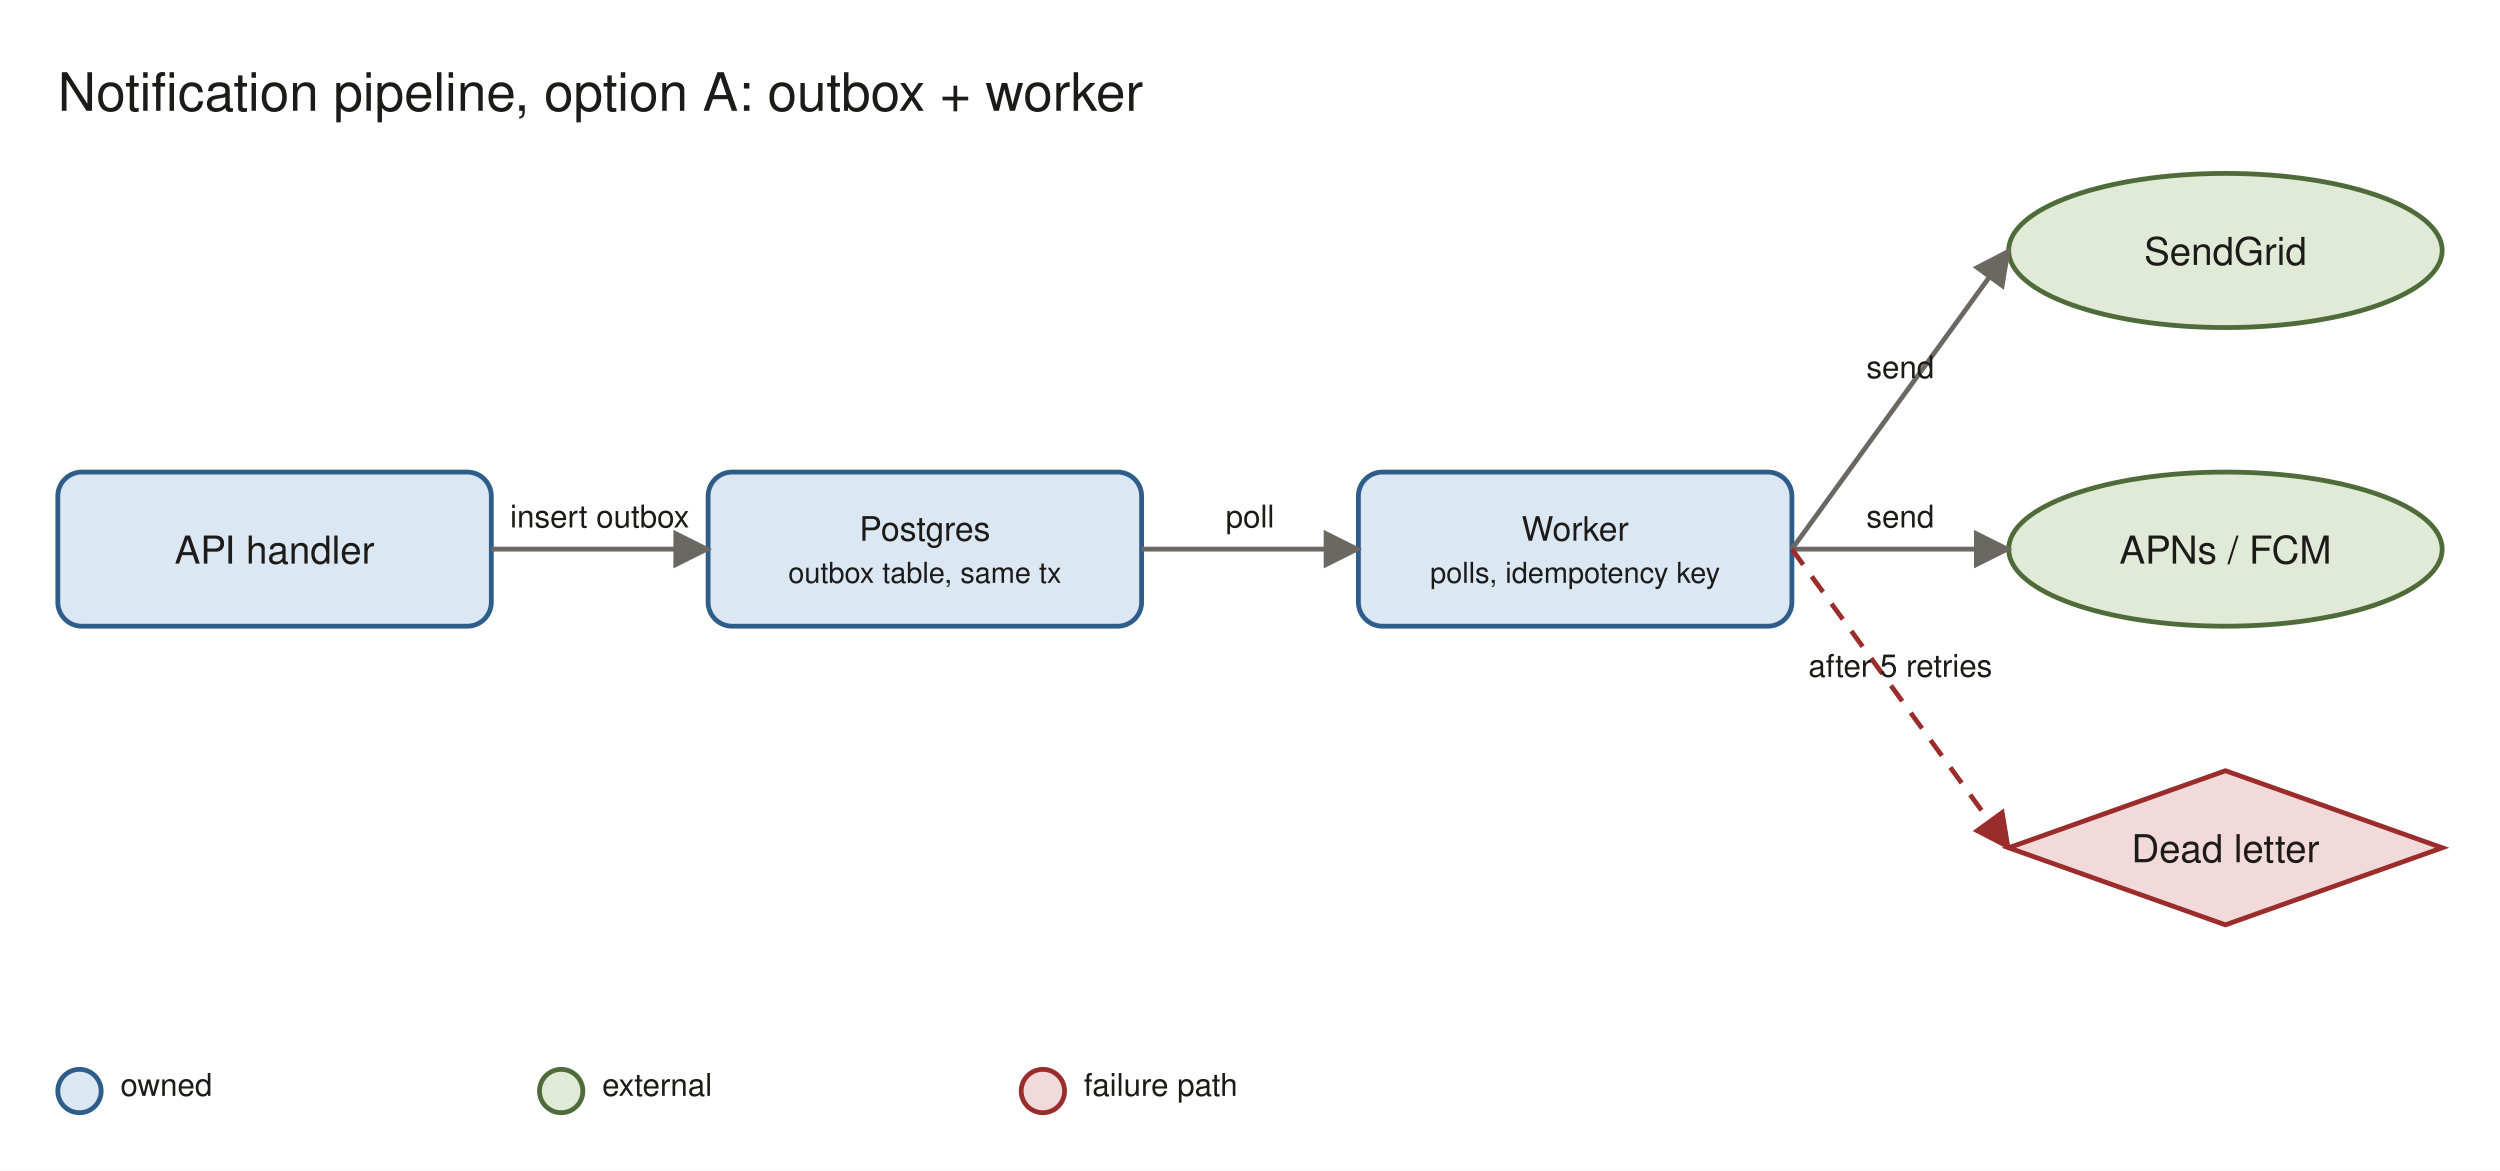
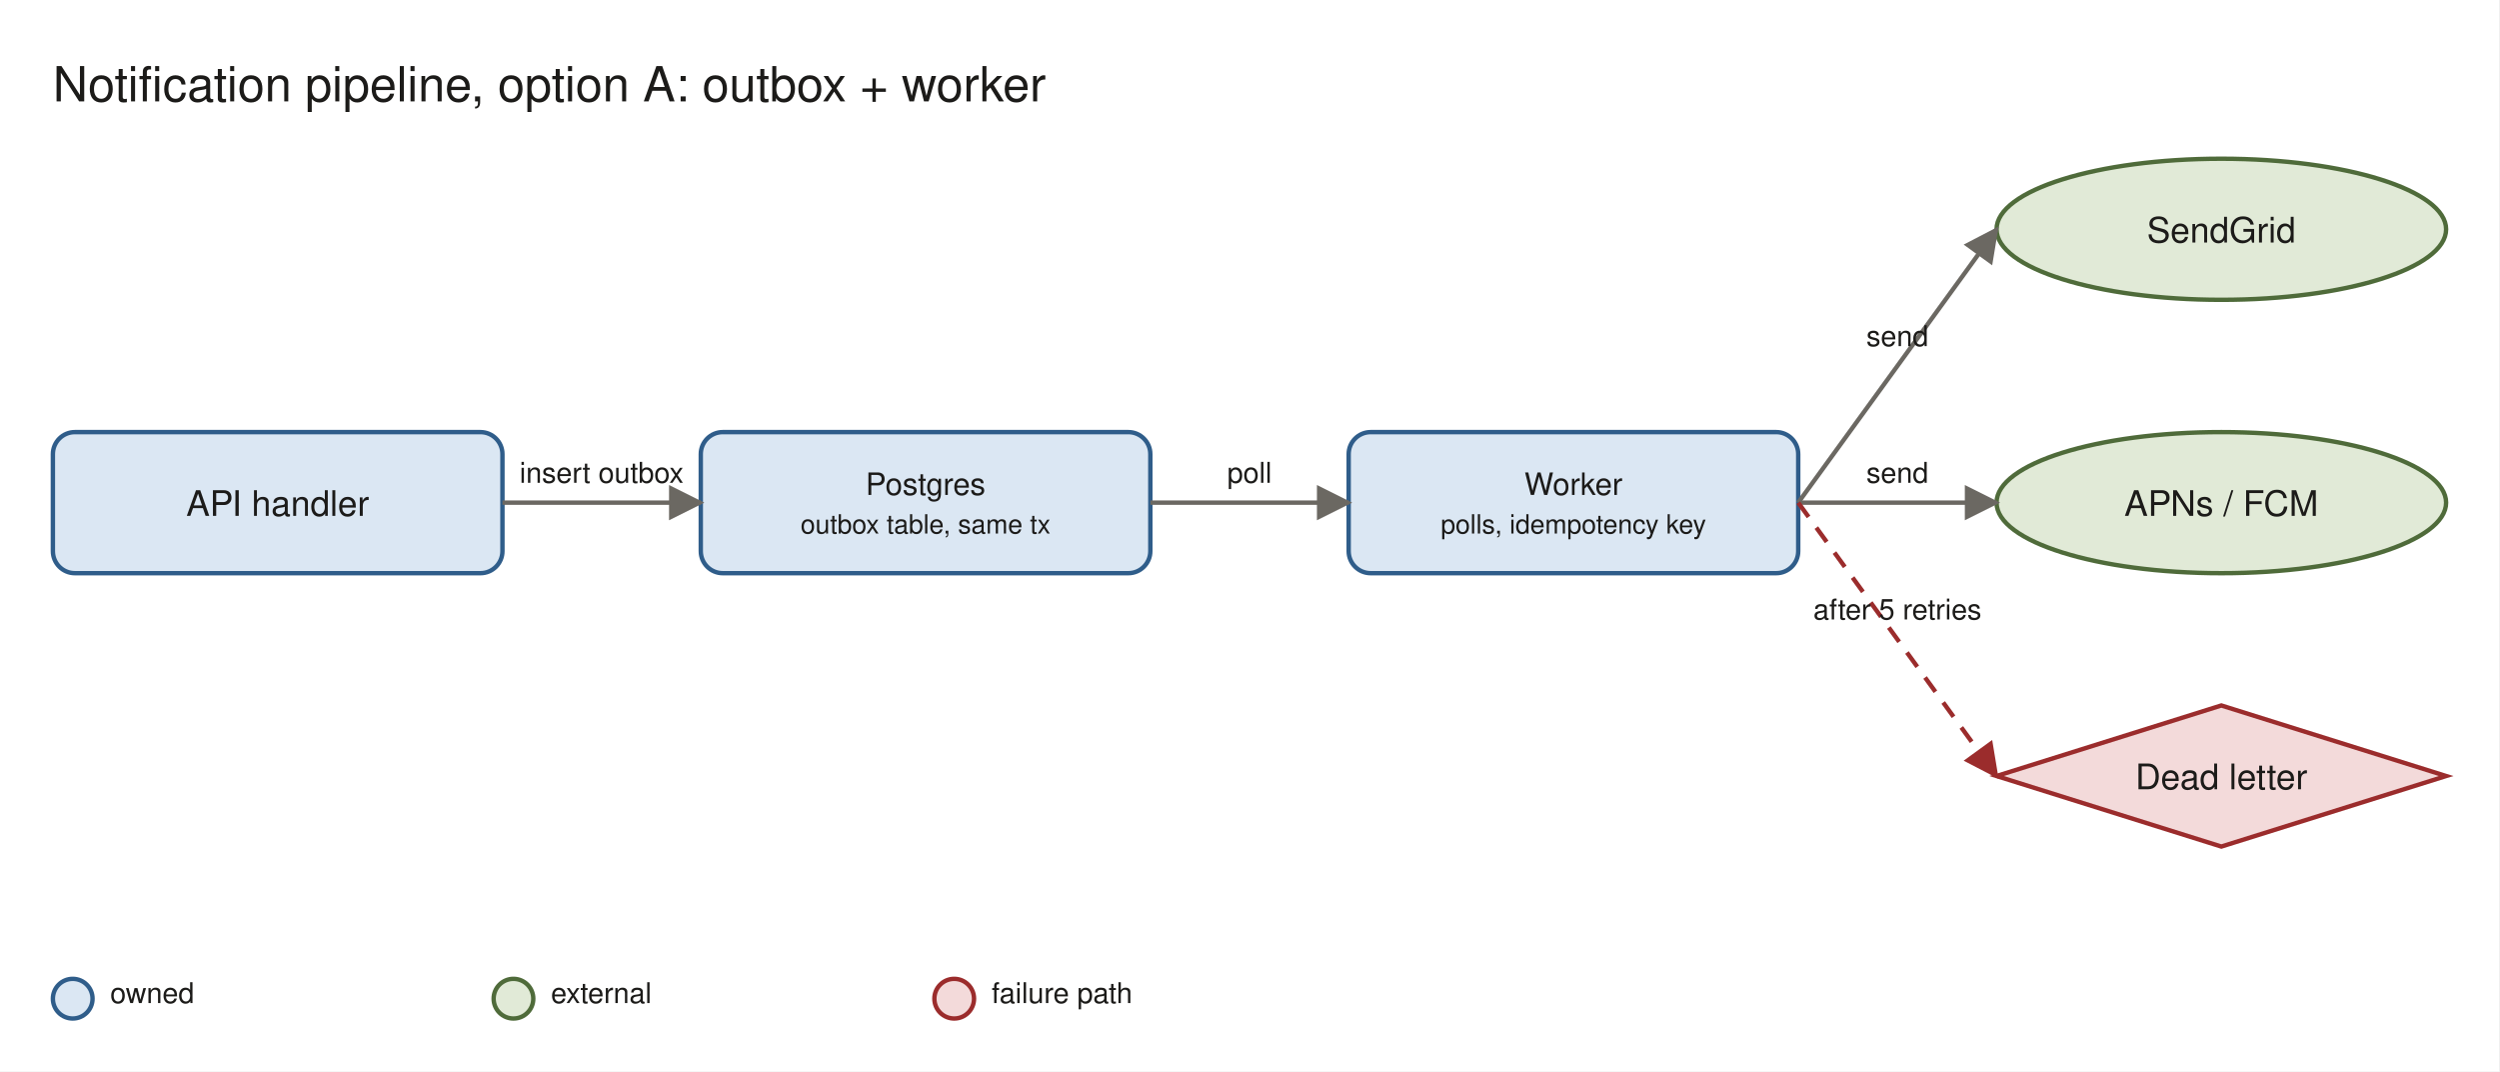
- <svg xmlns="http://www.w3.org/2000/svg" viewBox="8 8 1038 486.0" width="1038" height="486.0" font-family="Helvetica, Arial, sans-serif">
+ <svg xmlns="http://www.w3.org/2000/svg" viewBox="8 8 1134 486.0" width="1134" height="486.0" font-family="Helvetica, Arial, sans-serif">
  <defs>
    <marker id="ah-6b6862" viewBox="0 0 10 10" refX="9" refY="5" markerWidth="8" markerHeight="8" orient="auto-start-reverse">
      <path d="M0,0 L10,5 L0,10 z" fill="#6b6862" />
    </marker>
    <marker id="ah-9b2c2c" viewBox="0 0 10 10" refX="9" refY="5" markerWidth="8" markerHeight="8" orient="auto-start-reverse">
      <path d="M0,0 L10,5 L0,10 z" fill="#9b2c2c" />
    </marker>
  </defs>
-   <rect x="8" y="8" width="1038" height="486.0" fill="#ffffff" />
+   <rect x="8" y="8" width="1134" height="486.0" fill="#ffffff" />
  <text x="32" y="54.0" font-size="22" text-anchor="start" fill="#1c1b19">Notification pipeline, option A: outbox + worker</text>
-   <rect x="32" y="204.0" width="180" height="64" rx="10" fill="#dbe7f3" stroke="#2f5d8a" stroke-width="2" />
-   <text x="122.0" y="242.0" font-size="16" text-anchor="middle" fill="#1c1b19">API handler</text>
-   <rect x="302" y="204.0" width="180" height="64" rx="10" fill="#dbe7f3" stroke="#2f5d8a" stroke-width="2" />
-   <text x="392.0" y="232.5" font-size="14" text-anchor="middle" fill="#1c1b19">Postgres</text>
-   <text x="392.0" y="250.0" font-size="12" text-anchor="middle" fill="#1c1b19">outbox table, same tx</text>
-   <rect x="572" y="204.0" width="180" height="64" rx="10" fill="#dbe7f3" stroke="#2f5d8a" stroke-width="2" />
-   <text x="662.0" y="232.5" font-size="14" text-anchor="middle" fill="#1c1b19">Worker</text>
-   <text x="662.0" y="250.0" font-size="12" text-anchor="middle" fill="#1c1b19">polls, idempotency key</text>
-   <ellipse cx="932.0" cy="112.0" rx="90.0" ry="32.0" fill="#e1ead7" stroke="#4f6b3a" stroke-width="2" />
-   <text x="932.0" y="118.0" font-size="16" text-anchor="middle" fill="#1c1b19">SendGrid</text>
-   <ellipse cx="932.0" cy="236.0" rx="90.0" ry="32.0" fill="#e1ead7" stroke="#4f6b3a" stroke-width="2" />
-   <text x="932.0" y="242.0" font-size="16" text-anchor="middle" fill="#1c1b19">APNs / FCM</text>
-   <polygon points="932.0,328.0 1022,360.0 932.0,392.0 842,360.0" fill="#f3dada" stroke="#9b2c2c" stroke-width="2" />
-   <text x="932.0" y="366.0" font-size="16" text-anchor="middle" fill="#1c1b19">Dead letter</text>
-   <line x1="212" y1="236.0" x2="302" y2="236.0" stroke="#6b6862" stroke-width="2" marker-end="url(#ah-6b6862)" />
-   <text x="257.0" y="227.0" font-size="13" text-anchor="middle" fill="#1c1b19">insert outbox</text>
-   <line x1="482" y1="236.0" x2="572" y2="236.0" stroke="#6b6862" stroke-width="2" marker-end="url(#ah-6b6862)" />
-   <text x="527.0" y="227.0" font-size="13" text-anchor="middle" fill="#1c1b19">poll</text>
-   <line x1="752" y1="236.0" x2="842" y2="112.0" stroke="#6b6862" stroke-width="2" marker-end="url(#ah-6b6862)" />
-   <text x="797.0" y="165.0" font-size="13" text-anchor="middle" fill="#1c1b19">send</text>
-   <line x1="752" y1="236.0" x2="842" y2="236.0" stroke="#6b6862" stroke-width="2" marker-end="url(#ah-6b6862)" />
-   <text x="797.0" y="227.0" font-size="13" text-anchor="middle" fill="#1c1b19">send</text>
-   <line x1="752" y1="236.0" x2="842" y2="360.0" stroke="#9b2c2c" stroke-width="2" stroke-dasharray="8 6" marker-end="url(#ah-9b2c2c)" />
-   <text x="797.0" y="289.0" font-size="13" text-anchor="middle" fill="#1c1b19">after 5 retries</text>
+   <rect x="32" y="204.0" width="204" height="64" rx="10" fill="#dbe7f3" stroke="#2f5d8a" stroke-width="2" />
+   <text x="134.0" y="242.0" font-size="16" text-anchor="middle" fill="#1c1b19">API handler</text>
+   <rect x="326" y="204.0" width="204" height="64" rx="10" fill="#dbe7f3" stroke="#2f5d8a" stroke-width="2" />
+   <text x="428.0" y="232.5" font-size="14" text-anchor="middle" fill="#1c1b19">Postgres</text>
+   <text x="428.0" y="250.0" font-size="12" text-anchor="middle" fill="#1c1b19">outbox table, same tx</text>
+   <rect x="620" y="204.0" width="204" height="64" rx="10" fill="#dbe7f3" stroke="#2f5d8a" stroke-width="2" />
+   <text x="722.0" y="232.5" font-size="14" text-anchor="middle" fill="#1c1b19">Worker</text>
+   <text x="722.0" y="250.0" font-size="12" text-anchor="middle" fill="#1c1b19">polls, idempotency key</text>
+   <ellipse cx="1016.0" cy="112.0" rx="102.0" ry="32.0" fill="#e1ead7" stroke="#4f6b3a" stroke-width="2" />
+   <text x="1016.0" y="118.0" font-size="16" text-anchor="middle" fill="#1c1b19">SendGrid</text>
+   <ellipse cx="1016.0" cy="236.0" rx="102.0" ry="32.0" fill="#e1ead7" stroke="#4f6b3a" stroke-width="2" />
+   <text x="1016.0" y="242.0" font-size="16" text-anchor="middle" fill="#1c1b19">APNs / FCM</text>
+   <polygon points="1016.0,328.0 1118,360.0 1016.0,392.0 914,360.0" fill="#f3dada" stroke="#9b2c2c" stroke-width="2" />
+   <text x="1016.0" y="366.0" font-size="16" text-anchor="middle" fill="#1c1b19">Dead letter</text>
+   <polyline points="236,236.0 326,236.0" fill="none" stroke="#6b6862" stroke-width="2" marker-end="url(#ah-6b6862)" />
+   <text x="281.0" y="227.0" font-size="13" text-anchor="middle" fill="#1c1b19">insert outbox</text>
+   <polyline points="530,236.0 620,236.0" fill="none" stroke="#6b6862" stroke-width="2" marker-end="url(#ah-6b6862)" />
+   <text x="575.0" y="227.0" font-size="13" text-anchor="middle" fill="#1c1b19">poll</text>
+   <polyline points="824,236.0 914,112.0" fill="none" stroke="#6b6862" stroke-width="2" marker-end="url(#ah-6b6862)" />
+   <text x="869.0" y="165.0" font-size="13" text-anchor="middle" fill="#1c1b19">send</text>
+   <polyline points="824,236.0 914,236.0" fill="none" stroke="#6b6862" stroke-width="2" marker-end="url(#ah-6b6862)" />
+   <text x="869.0" y="227.0" font-size="13" text-anchor="middle" fill="#1c1b19">send</text>
+   <polyline points="824,236.0 914,360.0" fill="none" stroke="#9b2c2c" stroke-width="2" stroke-dasharray="8 6" marker-end="url(#ah-9b2c2c)" />
+   <text x="869.0" y="289.0" font-size="13" text-anchor="middle" fill="#1c1b19">after 5 retries</text>
  <rect x="32" y="452.0" width="18" height="18" rx="10" fill="#dbe7f3" stroke="#2f5d8a" stroke-width="2" />
  <text x="58" y="463.0" font-size="13" text-anchor="start" fill="#1c1b19">owned</text>
  <rect x="232" y="452.0" width="18" height="18" rx="10" fill="#e1ead7" stroke="#4f6b3a" stroke-width="2" />
  <text x="258" y="463.0" font-size="13" text-anchor="start" fill="#1c1b19">external</text>
  <rect x="432" y="452.0" width="18" height="18" rx="10" fill="#f3dada" stroke="#9b2c2c" stroke-width="2" />
  <text x="458" y="463.0" font-size="13" text-anchor="start" fill="#1c1b19">failure path</text>
</svg>
